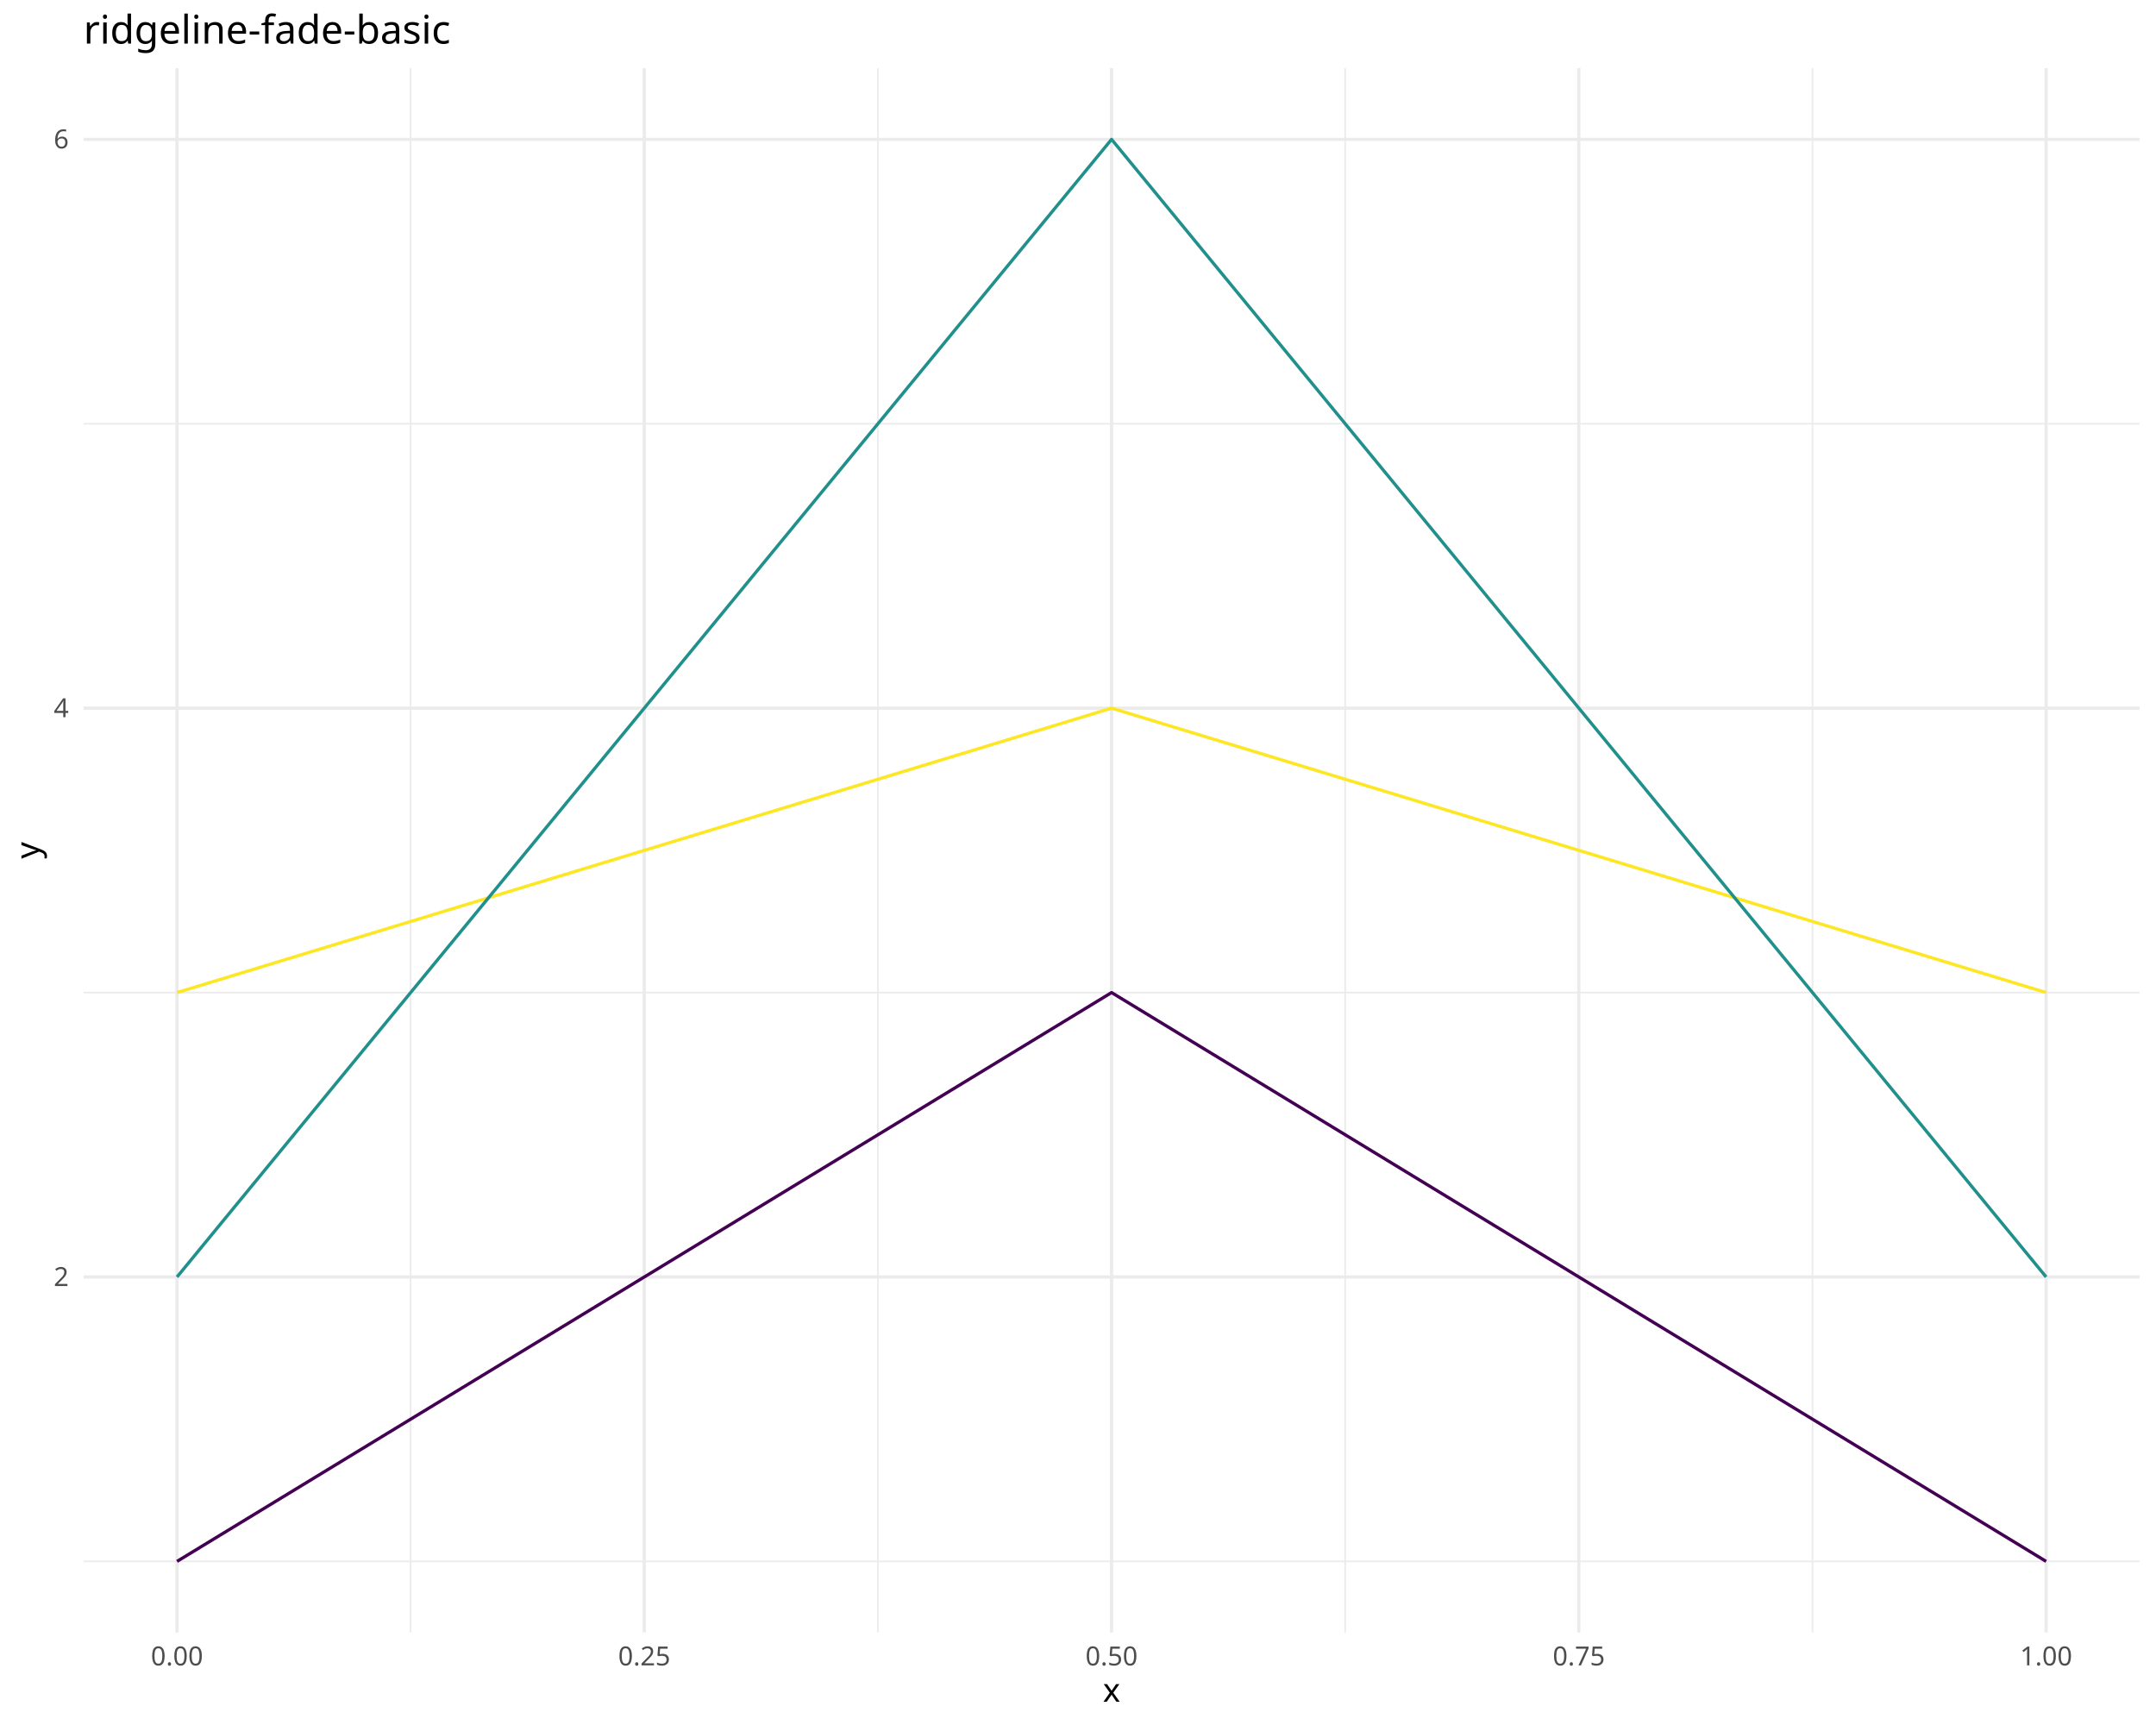
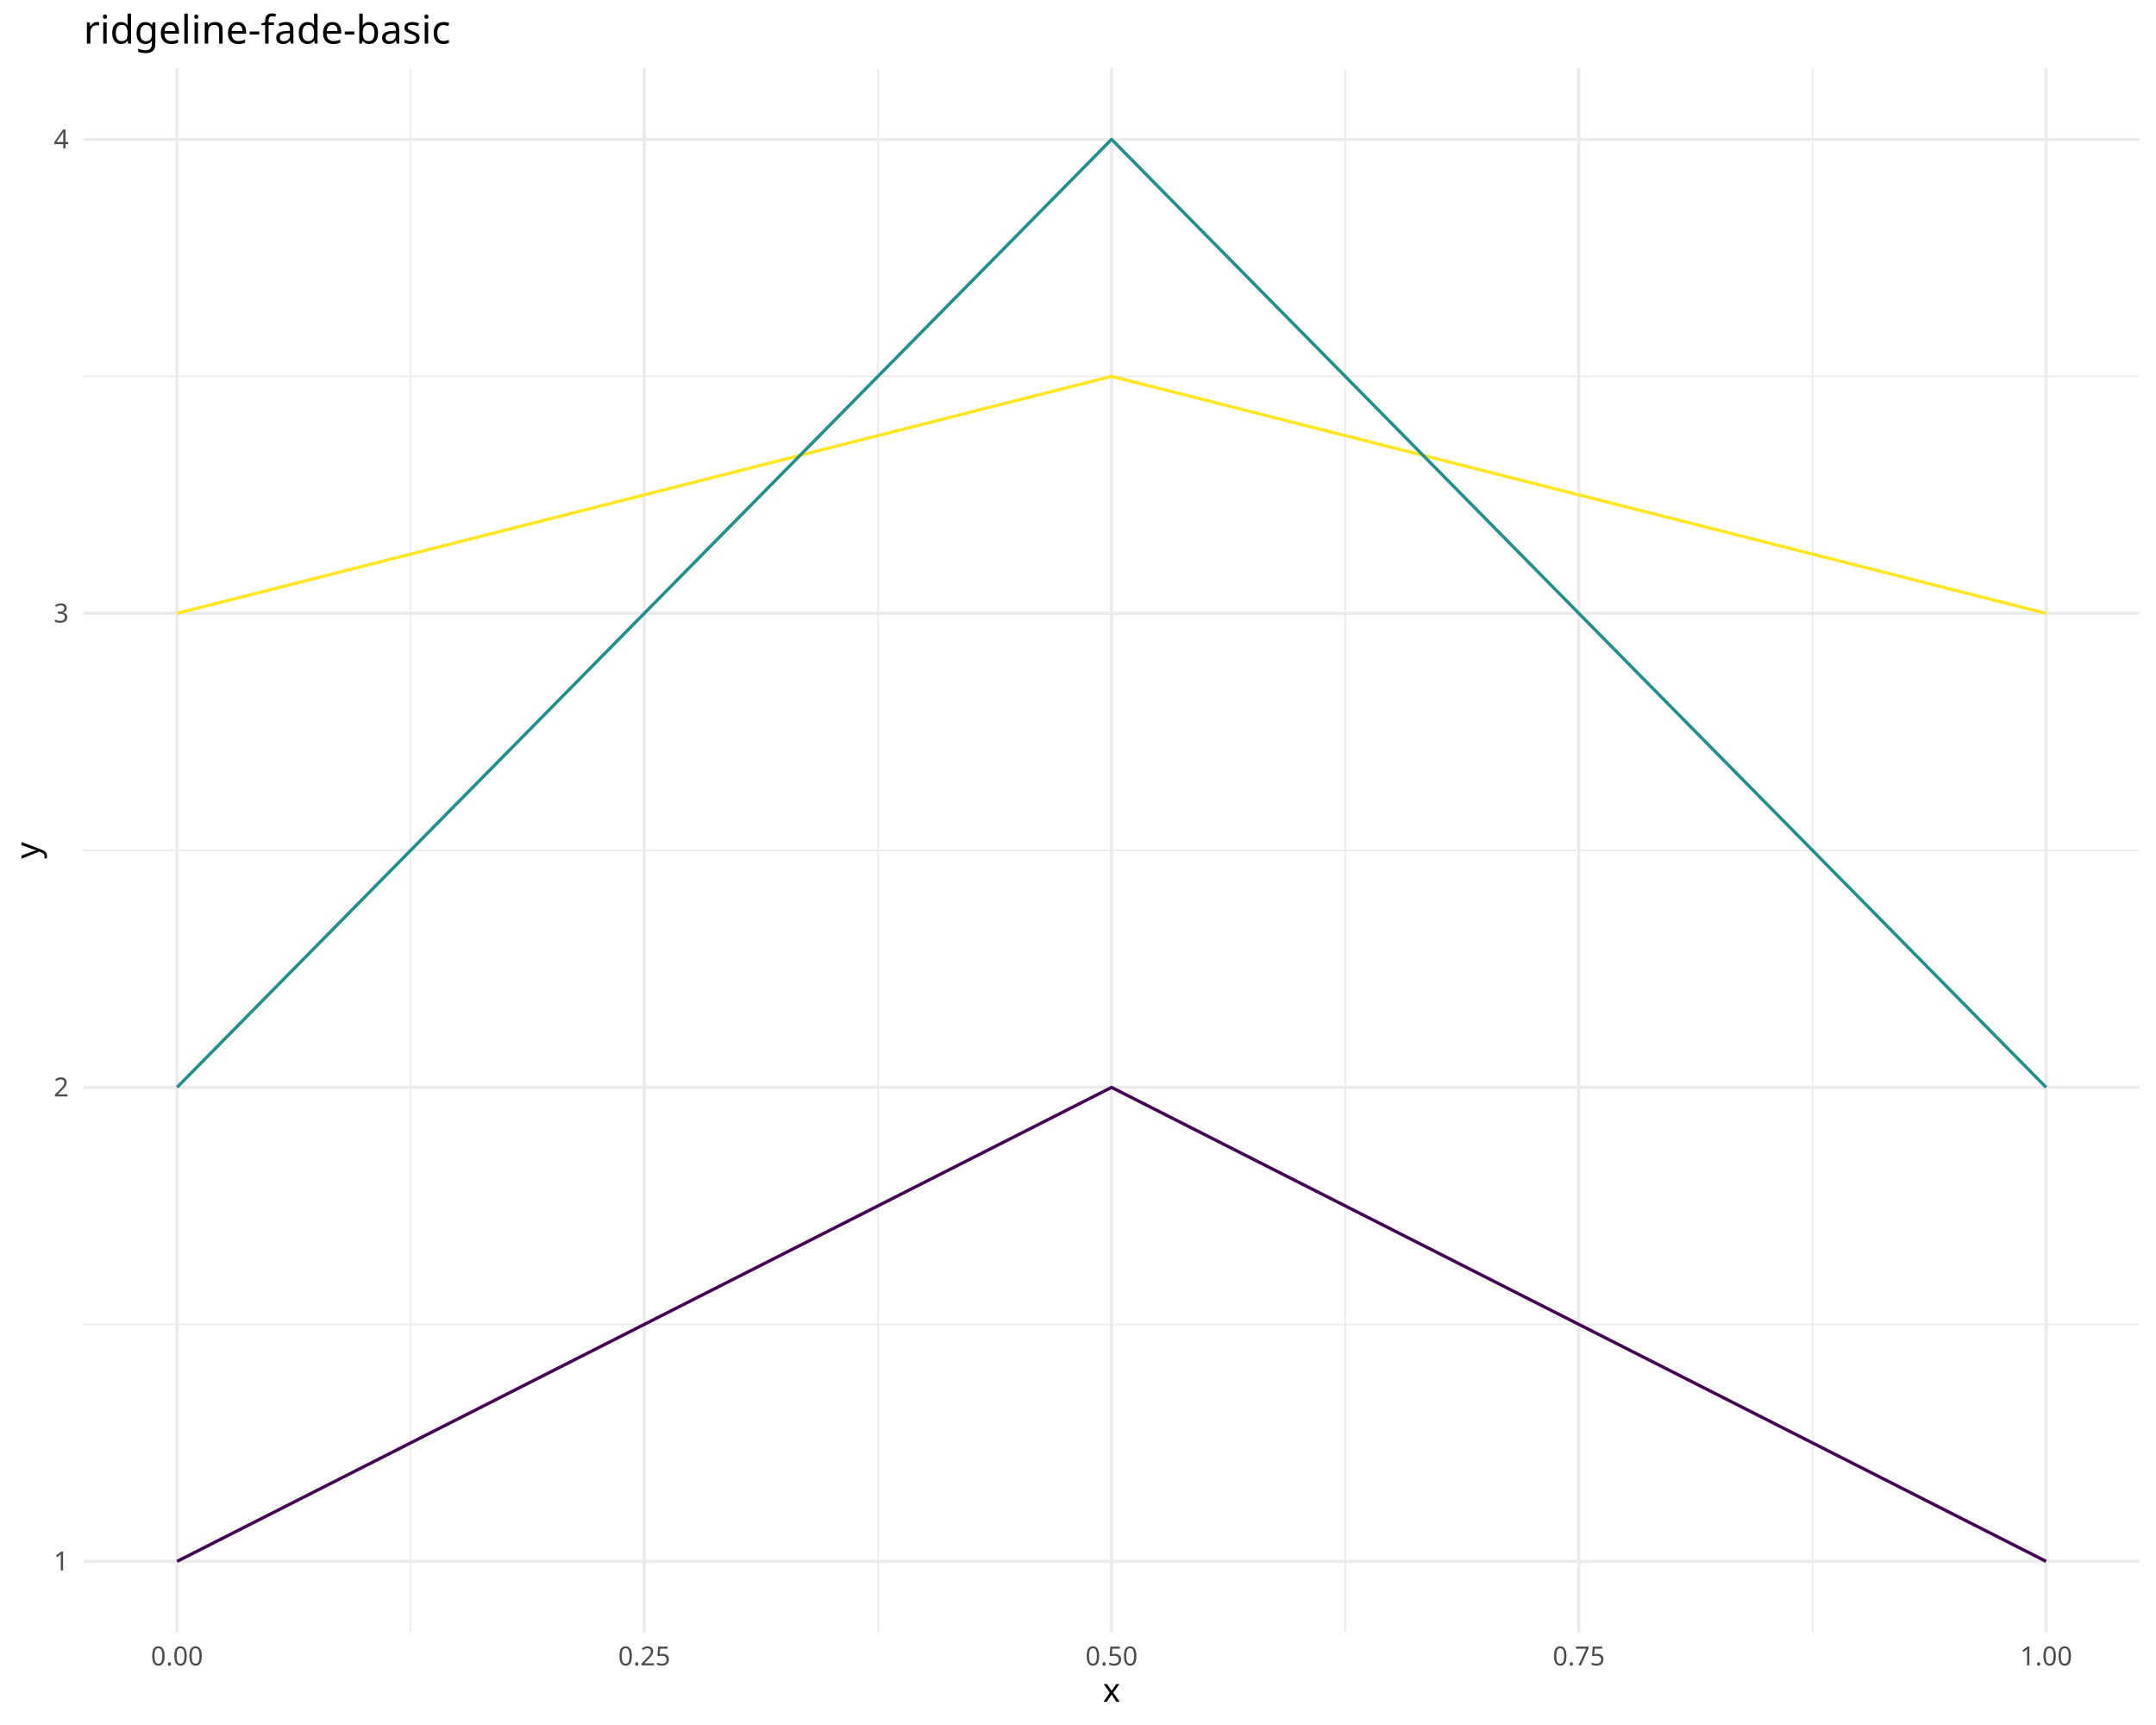
<svg xmlns="http://www.w3.org/2000/svg" class="svglite" data-engine-version="2.0" width="720.00pt" height="576.00pt" viewBox="0 0 720.00 576.00">
  <defs>
    <style type="text/css">
    .svglite line, .svglite polyline, .svglite polygon, .svglite path, .svglite rect, .svglite circle {
      fill: none;
      stroke: #000000;
      stroke-linecap: round;
      stroke-linejoin: round;
      stroke-miterlimit: 10.00;
    }
  </style>
  </defs>
  <rect width="100%" height="100%" style="stroke: none; fill: #FFFFFF;" />
  <defs>
    <clipPath id="cpMC4wMHw3MjAuMDB8MC4wMHw1NzYuMDA=">
      <rect x="0.00" y="0.00" width="720.00" height="576.00" />
    </clipPath>
  </defs>
  <g clip-path="url(#cpMC4wMHw3MjAuMDB8MC4wMHw1NzYuMDA=)">
    <rect x="0.00" y="0.00" width="720.00" height="576.00" style="stroke-width: 1.07; stroke: none; fill: #FFFFFF;" />
  </g>
  <defs>
    <clipPath id="cpMjcuOTB8NzE0LjUyfDIyLjc4fDU0NS4xMQ==">
      <rect x="27.90" y="22.78" width="686.62" height="522.33" />
    </clipPath>
  </defs>
  <g clip-path="url(#cpMjcuOTB8NzE0LjUyfDIyLjc4fDU0NS4xMQ==)">
-     <polyline points="27.90,521.37 714.52,521.37 " style="stroke-width: 0.53; stroke: #EBEBEB; stroke-linecap: butt;" />
-     <polyline points="27.90,331.43 714.52,331.43 " style="stroke-width: 0.53; stroke: #EBEBEB; stroke-linecap: butt;" />
-     <polyline points="27.90,141.49 714.52,141.49 " style="stroke-width: 0.53; stroke: #EBEBEB; stroke-linecap: butt;" />
+     <polyline points="27.90,442.23 714.52,442.23 " style="stroke-width: 0.53; stroke: #EBEBEB; stroke-linecap: butt;" />
+     <polyline points="27.90,283.95 714.52,283.95 " style="stroke-width: 0.53; stroke: #EBEBEB; stroke-linecap: butt;" />
+     <polyline points="27.90,125.67 714.52,125.67 " style="stroke-width: 0.53; stroke: #EBEBEB; stroke-linecap: butt;" />
    <polyline points="137.13,545.11 137.13,22.78 " style="stroke-width: 0.53; stroke: #EBEBEB; stroke-linecap: butt;" />
    <polyline points="293.18,545.11 293.18,22.78 " style="stroke-width: 0.53; stroke: #EBEBEB; stroke-linecap: butt;" />
    <polyline points="449.23,545.11 449.23,22.78 " style="stroke-width: 0.53; stroke: #EBEBEB; stroke-linecap: butt;" />
    <polyline points="605.29,545.11 605.29,22.78 " style="stroke-width: 0.53; stroke: #EBEBEB; stroke-linecap: butt;" />
-     <polyline points="27.90,426.40 714.52,426.40 " style="stroke-width: 1.07; stroke: #EBEBEB; stroke-linecap: butt;" />
-     <polyline points="27.90,236.46 714.52,236.46 " style="stroke-width: 1.07; stroke: #EBEBEB; stroke-linecap: butt;" />
+     <polyline points="27.90,521.37 714.52,521.37 " style="stroke-width: 1.07; stroke: #EBEBEB; stroke-linecap: butt;" />
+     <polyline points="27.90,363.09 714.52,363.09 " style="stroke-width: 1.07; stroke: #EBEBEB; stroke-linecap: butt;" />
+     <polyline points="27.90,204.81 714.52,204.81 " style="stroke-width: 1.07; stroke: #EBEBEB; stroke-linecap: butt;" />
    <polyline points="27.90,46.53 714.52,46.53 " style="stroke-width: 1.07; stroke: #EBEBEB; stroke-linecap: butt;" />
    <polyline points="59.11,545.11 59.11,22.78 " style="stroke-width: 1.07; stroke: #EBEBEB; stroke-linecap: butt;" />
    <polyline points="215.16,545.11 215.16,22.78 " style="stroke-width: 1.07; stroke: #EBEBEB; stroke-linecap: butt;" />
    <polyline points="371.21,545.11 371.21,22.78 " style="stroke-width: 1.07; stroke: #EBEBEB; stroke-linecap: butt;" />
    <polyline points="527.26,545.11 527.26,22.78 " style="stroke-width: 1.07; stroke: #EBEBEB; stroke-linecap: butt;" />
    <polyline points="683.31,545.11 683.31,22.78 " style="stroke-width: 1.07; stroke: #EBEBEB; stroke-linecap: butt;" />
  </g>
  <g clip-path="url(#cpMC4wMHw3MjAuMDB8MC4wMHw1NzYuMDA=)">
</g>
  <g clip-path="url(#cpMjcuOTB8NzE0LjUyfDIyLjc4fDU0NS4xMQ==)">
-     <polygon points="59.11,331.43 215.16,283.95 371.21,236.46 527.26,283.95 683.31,331.43 683.31,331.43 527.26,331.43 371.21,331.43 215.16,331.43 59.11,331.43 " style="stroke-width: 0.00; stroke: none; stroke-linecap: butt; fill: none;" />
-     <polyline points="59.11,331.43 215.16,283.95 371.21,236.46 527.26,283.95 683.31,331.43 " style="stroke-width: 1.07; stroke: #FDE725; stroke-linecap: butt;" />
+     <polygon points="59.11,204.81 215.16,165.24 371.21,125.67 527.26,165.24 683.31,204.81 683.31,204.81 527.26,204.81 371.21,204.81 215.16,204.81 59.11,204.81 " style="stroke-width: 0.00; stroke: none; stroke-linecap: butt; fill: none;" />
+     <polyline points="59.11,204.81 215.16,165.24 371.21,125.67 527.26,165.24 683.31,204.81 " style="stroke-width: 1.07; stroke: #FDE725; stroke-linecap: butt;" />
  </g>
  <g clip-path="url(#cpMC4wMHw3MjAuMDB8MC4wMHw1NzYuMDA=)">
</g>
  <g clip-path="url(#cpMjcuOTB8NzE0LjUyfDIyLjc4fDU0NS4xMQ==)">
-     <polygon points="59.11,426.40 215.16,236.46 371.21,46.53 527.26,236.46 683.31,426.40 683.31,426.40 527.26,426.40 371.21,426.40 215.16,426.40 59.11,426.40 " style="stroke-width: 0.00; stroke: none; stroke-linecap: butt; fill: none;" />
-     <polyline points="59.11,426.40 215.16,236.46 371.21,46.53 527.26,236.46 683.31,426.40 " style="stroke-width: 1.07; stroke: #21908C; stroke-linecap: butt;" />
+     <polygon points="59.11,363.09 215.16,204.81 371.21,46.53 527.26,204.81 683.31,363.09 683.31,363.09 527.26,363.09 371.21,363.09 215.16,363.09 59.11,363.09 " style="stroke-width: 0.00; stroke: none; stroke-linecap: butt; fill: none;" />
+     <polyline points="59.11,363.09 215.16,204.81 371.21,46.53 527.26,204.81 683.31,363.09 " style="stroke-width: 1.07; stroke: #21908C; stroke-linecap: butt;" />
  </g>
  <g clip-path="url(#cpMC4wMHw3MjAuMDB8MC4wMHw1NzYuMDA=)">
</g>
  <g clip-path="url(#cpMjcuOTB8NzE0LjUyfDIyLjc4fDU0NS4xMQ==)">
-     <polygon points="59.11,521.37 215.16,426.40 371.21,331.43 527.26,426.40 683.31,521.37 683.31,521.37 527.26,521.37 371.21,521.37 215.16,521.37 59.11,521.37 " style="stroke-width: 0.00; stroke: none; stroke-linecap: butt; fill: none;" />
-     <polyline points="59.11,521.37 215.16,426.40 371.21,331.43 527.26,426.40 683.31,521.37 " style="stroke-width: 1.07; stroke: #440154; stroke-linecap: butt;" />
+     <polygon points="59.11,521.37 215.16,442.23 371.21,363.09 527.26,442.23 683.31,521.37 683.31,521.37 527.26,521.37 371.21,521.37 215.16,521.37 59.11,521.37 " style="stroke-width: 0.00; stroke: none; stroke-linecap: butt; fill: none;" />
+     <polyline points="59.11,521.37 215.16,442.23 371.21,363.09 527.26,442.23 683.31,521.37 " style="stroke-width: 1.07; stroke: #440154; stroke-linecap: butt;" />
  </g>
  <g clip-path="url(#cpMC4wMHw3MjAuMDB8MC4wMHw1NzYuMDA=)">
-     <text x="22.97" y="429.43" text-anchor="end" style="font-size: 8.80px; fill: #4D4D4D; font-family: sans;" textLength="4.89px" lengthAdjust="spacingAndGlyphs">2</text>
-     <text x="22.97" y="239.49" text-anchor="end" style="font-size: 8.80px; fill: #4D4D4D; font-family: sans;" textLength="4.89px" lengthAdjust="spacingAndGlyphs">4</text>
-     <text x="22.97" y="49.55" text-anchor="end" style="font-size: 8.80px; fill: #4D4D4D; font-family: sans;" textLength="4.89px" lengthAdjust="spacingAndGlyphs">6</text>
+     <text x="22.97" y="524.40" text-anchor="end" style="font-size: 8.80px; fill: #4D4D4D; font-family: sans;" textLength="4.89px" lengthAdjust="spacingAndGlyphs">1</text>
+     <text x="22.97" y="366.12" text-anchor="end" style="font-size: 8.80px; fill: #4D4D4D; font-family: sans;" textLength="4.89px" lengthAdjust="spacingAndGlyphs">2</text>
+     <text x="22.97" y="207.84" text-anchor="end" style="font-size: 8.80px; fill: #4D4D4D; font-family: sans;" textLength="4.89px" lengthAdjust="spacingAndGlyphs">3</text>
+     <text x="22.97" y="49.55" text-anchor="end" style="font-size: 8.80px; fill: #4D4D4D; font-family: sans;" textLength="4.89px" lengthAdjust="spacingAndGlyphs">4</text>
    <text x="59.11" y="556.10" text-anchor="middle" style="font-size: 8.80px; fill: #4D4D4D; font-family: sans;" textLength="17.13px" lengthAdjust="spacingAndGlyphs">0.00</text>
    <text x="215.16" y="556.10" text-anchor="middle" style="font-size: 8.80px; fill: #4D4D4D; font-family: sans;" textLength="17.13px" lengthAdjust="spacingAndGlyphs">0.25</text>
    <text x="371.21" y="556.10" text-anchor="middle" style="font-size: 8.80px; fill: #4D4D4D; font-family: sans;" textLength="17.13px" lengthAdjust="spacingAndGlyphs">0.50</text>
    <text x="527.26" y="556.10" text-anchor="middle" style="font-size: 8.80px; fill: #4D4D4D; font-family: sans;" textLength="17.13px" lengthAdjust="spacingAndGlyphs">0.75</text>
    <text x="683.31" y="556.10" text-anchor="middle" style="font-size: 8.80px; fill: #4D4D4D; font-family: sans;" textLength="17.13px" lengthAdjust="spacingAndGlyphs">1.00</text>
    <text x="371.21" y="568.24" text-anchor="middle" style="font-size: 11.00px; font-family: sans;" textLength="5.50px" lengthAdjust="spacingAndGlyphs">x</text>
    <text transform="translate(13.05,283.95) rotate(-90)" text-anchor="middle" style="font-size: 11.00px; font-family: sans;" textLength="5.50px" lengthAdjust="spacingAndGlyphs">y</text>
    <text x="27.90" y="14.56" style="font-size: 13.20px; font-family: sans;" textLength="115.20px" lengthAdjust="spacingAndGlyphs">ridgeline-fade-basic</text>
  </g>
</svg>
